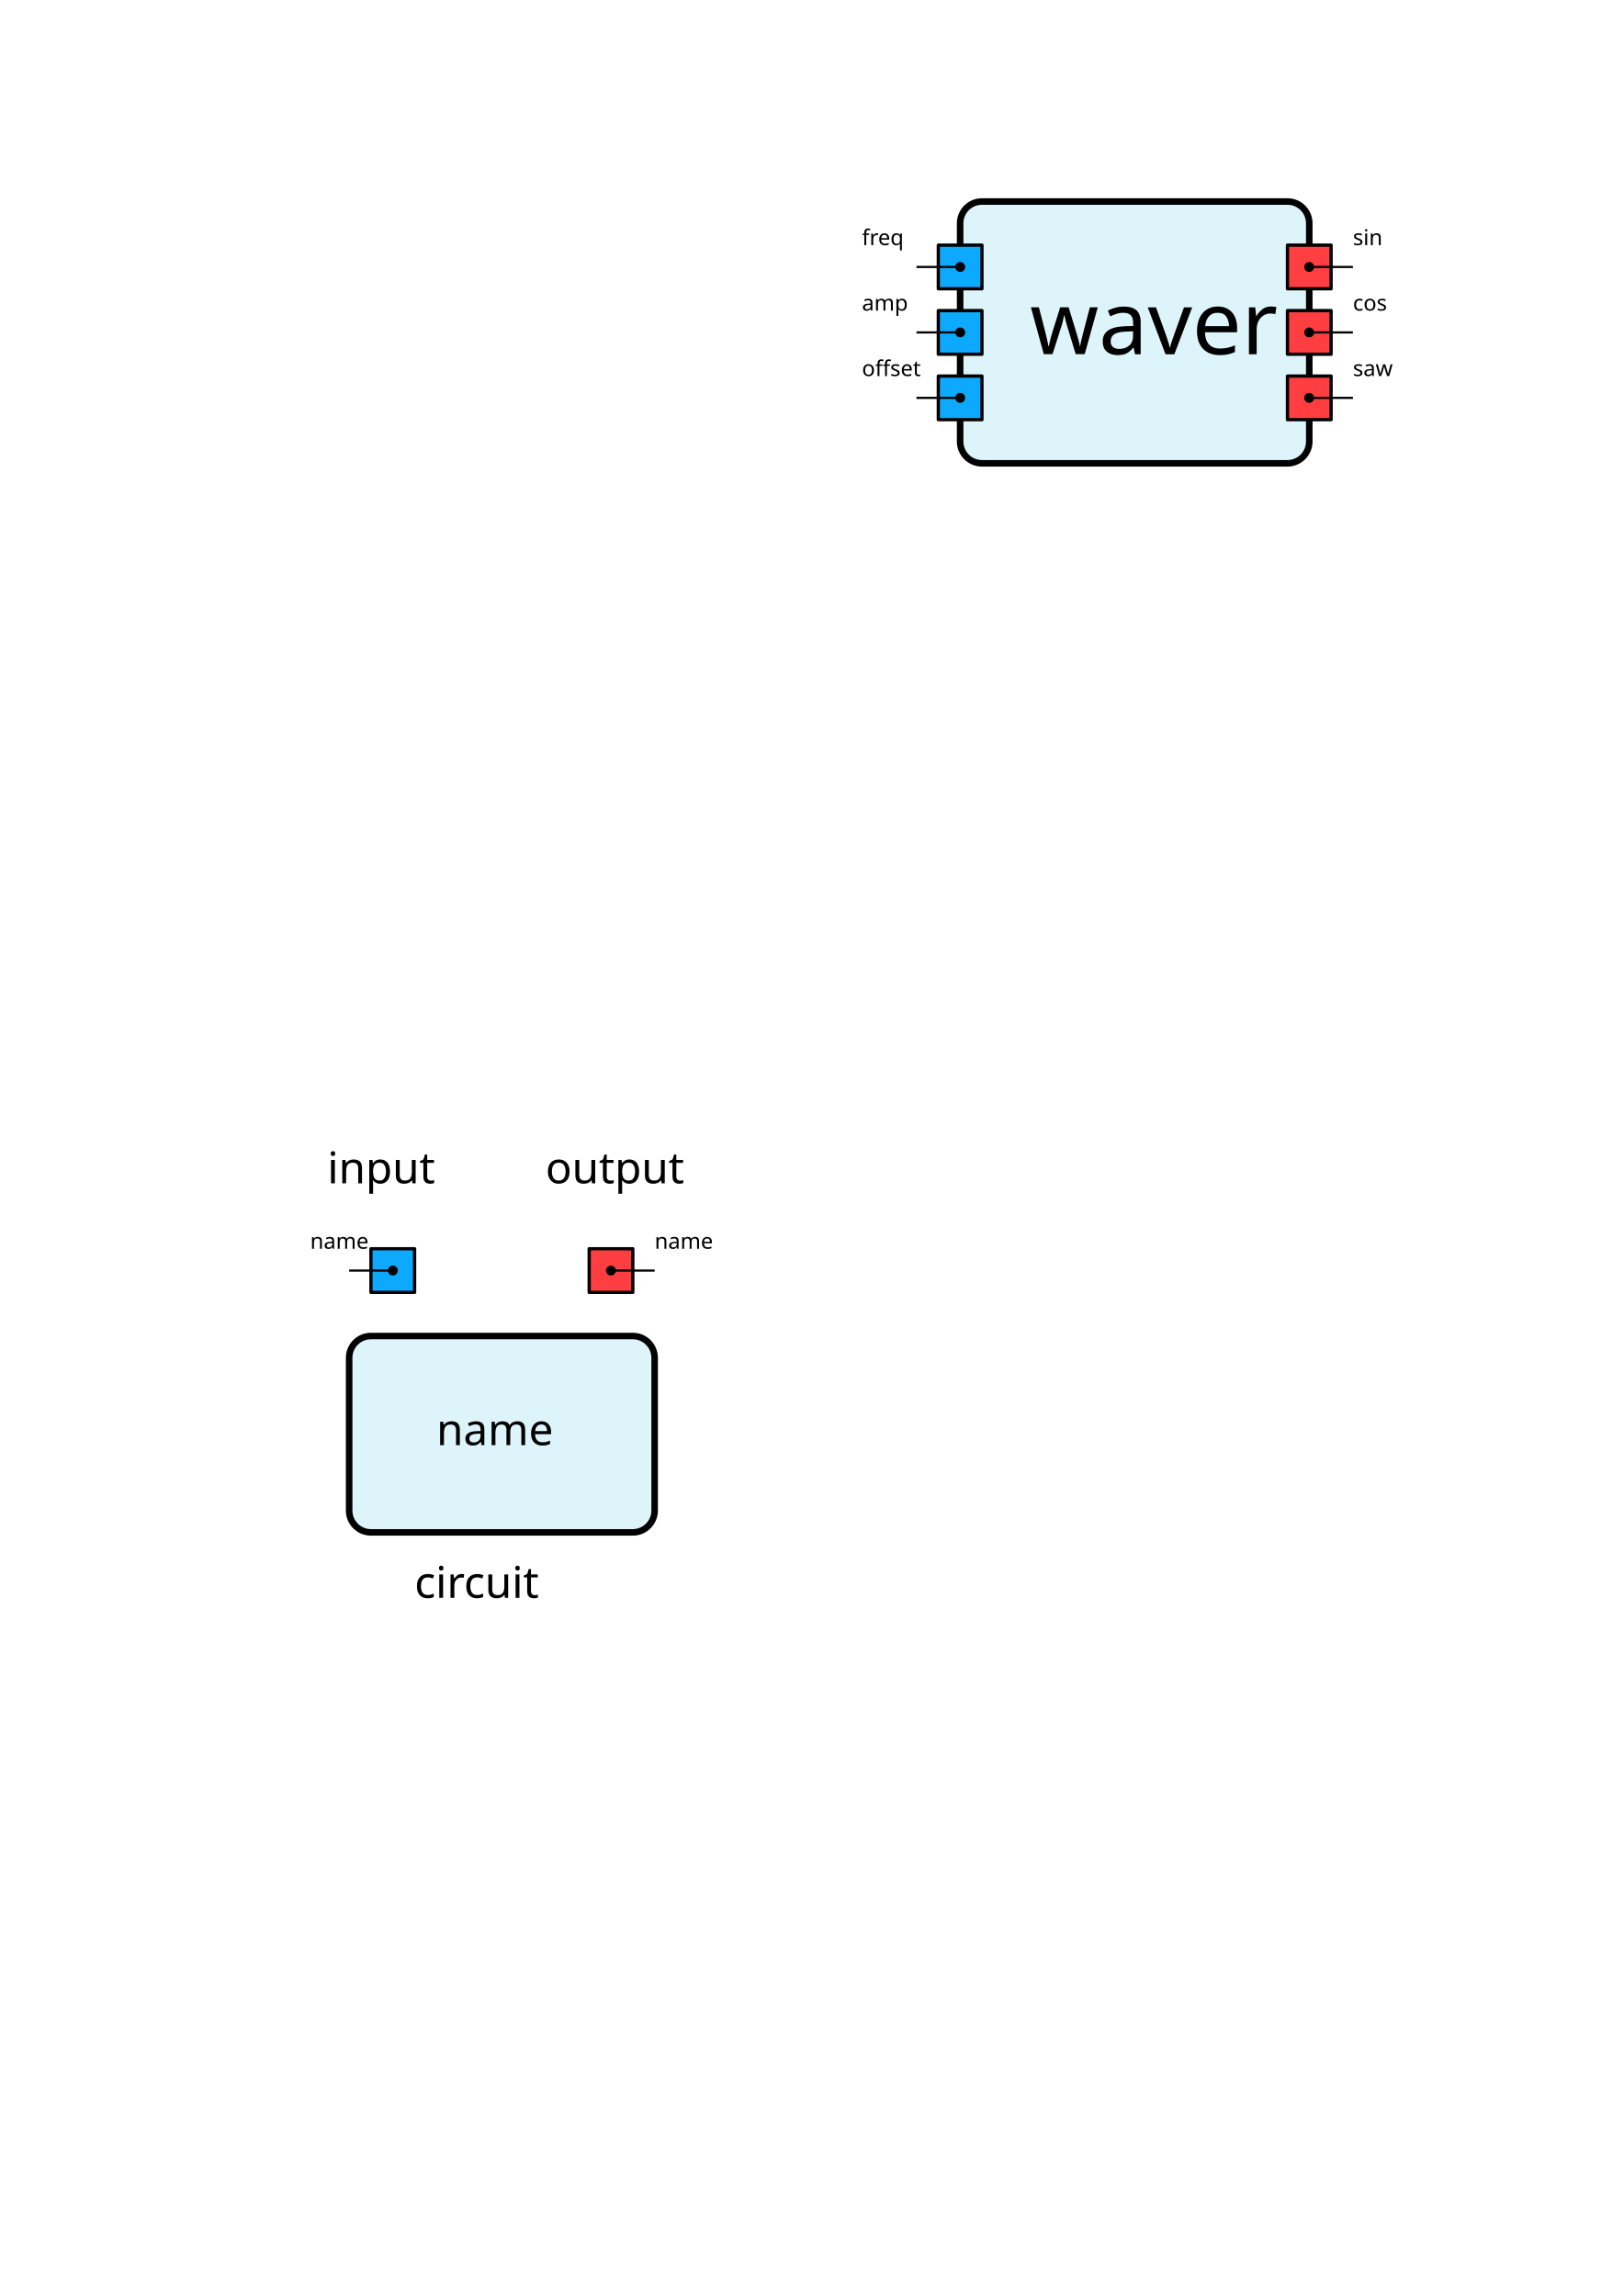
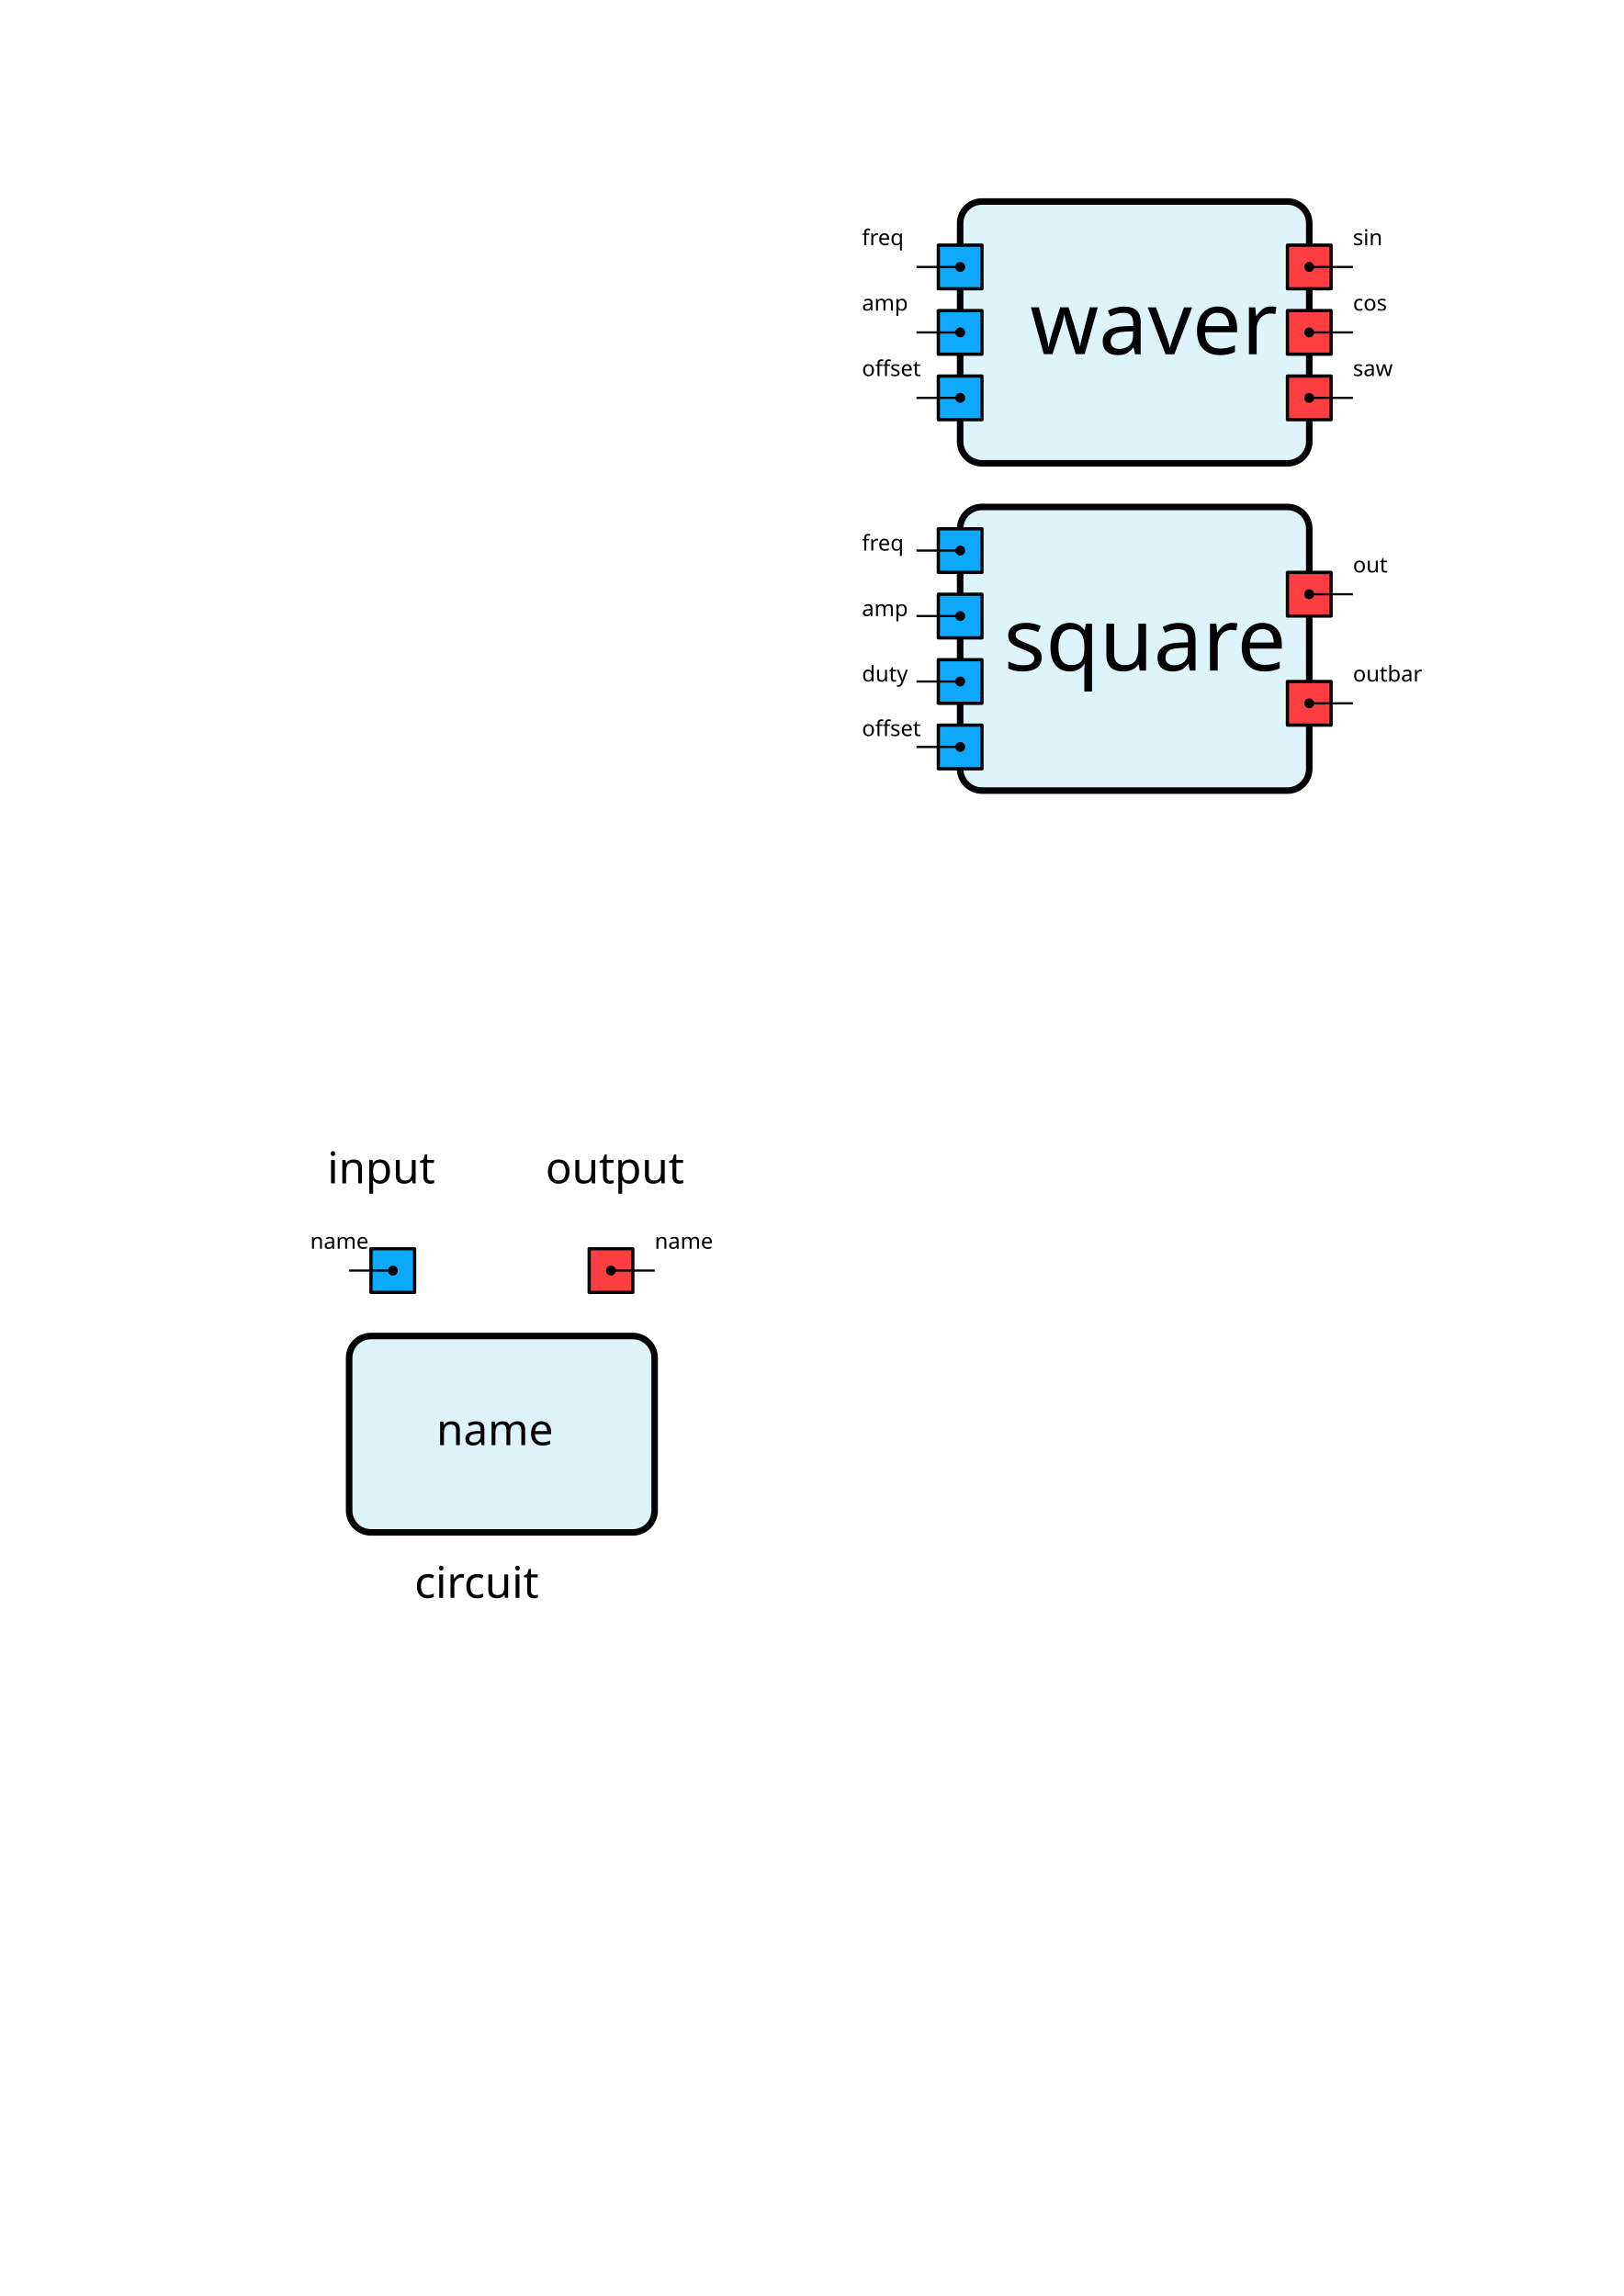
<svg xmlns="http://www.w3.org/2000/svg" width="744.094" height="1052.362" id="svg2" version="1.1">
  <defs id="defs4">
    <marker orient="auto" refY="0.0" refX="0.0" id="DotM" style="overflow:visible">
      <path id="path3905" d="M -2.5,-1.0 C -2.5,1.76 -4.74,4.0 -7.5,4.0 C -10.26,4.0 -12.5,1.76 -12.5,-1.0 C -12.5,-3.76 -10.26,-6.0 -7.5,-6.0 C -4.74,-6.0 -2.5,-3.76 -2.5,-1.0 z " style="fill-rule:evenodd;stroke:#000000;stroke-width:1.0pt;marker-start:none;marker-end:none" transform="scale(0.4) translate(7.4, 1)" />
    </marker>
    <marker orient="auto" refY="0" refX="0" id="DotM-7" style="overflow:visible">
      <path id="path3905-0" d="m -2.5,-1 c 0,2.76 -2.24,5 -5,5 -2.76,0 -5,-2.24 -5,-5 0,-2.76 2.24,-5 5,-5 2.76,0 5,2.24 5,5 z" style="fill-rule:evenodd;stroke:#000000;stroke-width:1pt;marker-start:none;marker-end:none" transform="matrix(0.4,0,0,0.4,2.96,0.4)" />
    </marker>
    <marker orient="auto" refY="0" refX="0" id="DotM-5" style="overflow:visible">
      <path id="path3905-1" d="m -2.5,-1 c 0,2.76 -2.24,5 -5,5 -2.76,0 -5,-2.24 -5,-5 0,-2.76 2.24,-5 5,-5 2.76,0 5,2.24 5,5 z" style="fill-rule:evenodd;stroke:#000000;stroke-width:1pt;marker-start:none;marker-end:none" transform="matrix(0.4,0,0,0.4,2.96,0.4)" />
    </marker>
    <marker orient="auto" refY="0" refX="0" id="marker4366" style="overflow:visible">
      <path id="path4368" d="m -2.5,-1 c 0,2.76 -2.24,5 -5,5 -2.76,0 -5,-2.24 -5,-5 0,-2.76 2.24,-5 5,-5 2.76,0 5,2.24 5,5 z" style="fill-rule:evenodd;stroke:#000000;stroke-width:1pt;marker-start:none;marker-end:none" transform="matrix(0.4,0,0,0.4,2.96,0.4)" />
    </marker>
    <marker orient="auto" refY="0" refX="0" id="DotM-8" style="overflow:visible">
      <path id="path3905-9" d="m -2.5,-1 c 0,2.76 -2.24,5 -5,5 -2.76,0 -5,-2.24 -5,-5 0,-2.76 2.24,-5 5,-5 2.76,0 5,2.24 5,5 z" style="fill-rule:evenodd;stroke:#000000;stroke-width:1pt;marker-start:none;marker-end:none" transform="matrix(0.4,0,0,0.4,2.96,0.4)" />
    </marker>
    <marker orient="auto" refY="0" refX="0" id="marker4366-1" style="overflow:visible">
      <path id="path4368-6" d="m -2.5,-1 c 0,2.76 -2.24,5 -5,5 -2.76,0 -5,-2.24 -5,-5 0,-2.76 2.24,-5 5,-5 2.76,0 5,2.24 5,5 z" style="fill-rule:evenodd;stroke:#000000;stroke-width:1pt;marker-start:none;marker-end:none" transform="matrix(0.4,0,0,0.4,2.96,0.4)" />
    </marker>
    <marker orient="auto" refY="0" refX="0" id="DotM-3" style="overflow:visible">
      <path id="path3905-7" d="m -2.5,-1 c 0,2.76 -2.24,5 -5,5 -2.76,0 -5,-2.24 -5,-5 0,-2.76 2.24,-5 5,-5 2.76,0 5,2.24 5,5 z" style="fill-rule:evenodd;stroke:#000000;stroke-width:1pt;marker-start:none;marker-end:none" transform="matrix(0.4,0,0,0.4,2.96,0.4)" />
    </marker>
    <marker orient="auto" refY="0" refX="0" id="DotM-1" style="overflow:visible">
      <path id="path3905-2" d="m -2.5,-1 c 0,2.76 -2.24,5 -5,5 -2.76,0 -5,-2.24 -5,-5 0,-2.76 2.24,-5 5,-5 2.76,0 5,2.24 5,5 z" style="fill-rule:evenodd;stroke:#000000;stroke-width:1pt;marker-start:none;marker-end:none" transform="matrix(0.4,0,0,0.4,2.96,0.4)" />
+     </marker>
+     <marker orient="auto" refY="0" refX="0" id="DotM-73" style="overflow:visible">
+       <path id="path3905-4" d="m -2.5,-1 c 0,2.76 -2.24,5 -5,5 -2.76,0 -5,-2.24 -5,-5 0,-2.76 2.24,-5 5,-5 2.76,0 5,2.24 5,5 z" style="fill-rule:evenodd;stroke:#000000;stroke-width:1pt;marker-start:none;marker-end:none" transform="matrix(0.4,0,0,0.4,2.96,0.4)" />
+     </marker>
+     <marker orient="auto" refY="0" refX="0" id="marker3063" style="overflow:visible">
+       <path id="path3065" d="m -2.5,-1 c 0,2.76 -2.24,5 -5,5 -2.76,0 -5,-2.24 -5,-5 0,-2.76 2.24,-5 5,-5 2.76,0 5,2.24 5,5 z" style="fill-rule:evenodd;stroke:#000000;stroke-width:1pt;marker-start:none;marker-end:none" transform="matrix(0.4,0,0,0.4,2.96,0.4)" />
+     </marker>
+     <marker orient="auto" refY="0" refX="0" id="marker3067" style="overflow:visible">
+       <path id="path3069" d="m -2.5,-1 c 0,2.76 -2.24,5 -5,5 -2.76,0 -5,-2.24 -5,-5 0,-2.76 2.24,-5 5,-5 2.76,0 5,2.24 5,5 z" style="fill-rule:evenodd;stroke:#000000;stroke-width:1pt;marker-start:none;marker-end:none" transform="matrix(0.4,0,0,0.4,2.96,0.4)" />
+     </marker>
+     <marker orient="auto" refY="0" refX="0" id="marker3071" style="overflow:visible">
+       <path id="path3073" d="m -2.5,-1 c 0,2.76 -2.24,5 -5,5 -2.76,0 -5,-2.24 -5,-5 0,-2.76 2.24,-5 5,-5 2.76,0 5,2.24 5,5 z" style="fill-rule:evenodd;stroke:#000000;stroke-width:1pt;marker-start:none;marker-end:none" transform="matrix(0.4,0,0,0.4,2.96,0.4)" />
+     </marker>
+     <marker orient="auto" refY="0" refX="0" id="marker3075" style="overflow:visible">
+       <path id="path3077" d="m -2.5,-1 c 0,2.76 -2.24,5 -5,5 -2.76,0 -5,-2.24 -5,-5 0,-2.76 2.24,-5 5,-5 2.76,0 5,2.24 5,5 z" style="fill-rule:evenodd;stroke:#000000;stroke-width:1pt;marker-start:none;marker-end:none" transform="matrix(0.4,0,0,0.4,2.96,0.4)" />
+     </marker>
+     <marker orient="auto" refY="0" refX="0" id="marker3079" style="overflow:visible">
+       <path id="path3081" d="m -2.5,-1 c 0,2.76 -2.24,5 -5,5 -2.76,0 -5,-2.24 -5,-5 0,-2.76 2.24,-5 5,-5 2.76,0 5,2.24 5,5 z" style="fill-rule:evenodd;stroke:#000000;stroke-width:1pt;marker-start:none;marker-end:none" transform="matrix(0.4,0,0,0.4,2.96,0.4)" />
+     </marker>
+     <marker orient="auto" refY="0" refX="0" id="DotM-4" style="overflow:visible">
+       <path id="path3905-26" d="m -2.5,-1 c 0,2.76 -2.24,5 -5,5 -2.76,0 -5,-2.24 -5,-5 0,-2.76 2.24,-5 5,-5 2.76,0 5,2.24 5,5 z" style="fill-rule:evenodd;stroke:#000000;stroke-width:1pt;marker-start:none;marker-end:none" transform="matrix(0.4,0,0,0.4,2.96,0.4)" />
+     </marker>
+     <marker orient="auto" refY="0" refX="0" id="DotM-74" style="overflow:visible">
+       <path id="path3905-42" d="m -2.5,-1 c 0,2.76 -2.24,5 -5,5 -2.76,0 -5,-2.24 -5,-5 0,-2.76 2.24,-5 5,-5 2.76,0 5,2.24 5,5 z" style="fill-rule:evenodd;stroke:#000000;stroke-width:1pt;marker-start:none;marker-end:none" transform="matrix(0.4,0,0,0.4,2.96,0.4)" />
    </marker>
  </defs>
  <g id="layer1">
    <text xml:space="preserve" style="font-size:20px;font-style:normal;font-variant:normal;font-weight:normal;font-stretch:normal;line-height:125%;letter-spacing:0px;word-spacing:0px;fill:#000000;fill-opacity:1;stroke:none;font-family:Ubuntu Mono;-inkscape-font-specification:Ubuntu Mono" x="150" y="542.362" id="text3802">
      <tspan id="tspan3804" x="150" y="542.362">input</tspan>
    </text>
    <text xml:space="preserve" style="font-size:20px;font-style:normal;font-variant:normal;font-weight:normal;font-stretch:normal;line-height:125%;letter-spacing:0px;word-spacing:0px;fill:#000000;fill-opacity:1;stroke:none;font-family:Ubuntu Mono;-inkscape-font-specification:Ubuntu Mono" x="250" y="542.362" id="text3802-0">
      <tspan id="tspan3804-1" x="250" y="542.362">output</tspan>
    </text>
    <text xml:space="preserve" style="font-size:10px;font-style:normal;font-variant:normal;font-weight:normal;font-stretch:normal;line-height:125%;letter-spacing:0px;word-spacing:0px;fill:#000000;fill-opacity:1;stroke:none;font-family:Ubuntu Mono;-inkscape-font-specification:Ubuntu Mono" x="142.143" y="572.362" id="text3827">
      <tspan id="tspan3829" x="142.143" y="572.362">name</tspan>
    </text>
    <text xml:space="preserve" style="font-size:10px;font-style:normal;font-variant:normal;font-weight:normal;font-stretch:normal;line-height:125%;letter-spacing:0px;word-spacing:0px;fill:#000000;fill-opacity:1;stroke:none;font-family:Ubuntu Mono;-inkscape-font-specification:Ubuntu Mono" x="300" y="572.362" id="text3831">
      <tspan id="tspan3833" x="300" y="572.362">name</tspan>
    </text>
    <g id="g4307">
      <rect y="572.362" x="270" height="20" width="20" id="rect3006-1" style="fill:#ff3e42;fill-opacity:1;stroke:#000000;stroke-width:1.5;stroke-linecap:round;stroke-linejoin:round;stroke-miterlimit:4;stroke-opacity:1;stroke-dasharray:none;stroke-dashoffset:0" />
      <path id="path3835" d="m 280,582.362 20,0" style="fill:none;stroke:#000000;stroke-width:1px;stroke-linecap:butt;stroke-linejoin:miter;stroke-opacity:1;marker-start:url(#DotM)" />
    </g>
    <g id="g4311">
      <rect y="572.362" x="170" height="20" width="20" id="rect3006" style="fill:#0ca9ff;stroke:#000000;stroke-width:1.5;stroke-linecap:round;stroke-linejoin:round;stroke-miterlimit:4;stroke-opacity:1;stroke-dasharray:none;stroke-dashoffset:0;fill-opacity:1" />
      <path id="path3835-5" d="m 180,582.362 -20,0" style="fill:none;stroke:#000000;stroke-width:1px;stroke-linecap:butt;stroke-linejoin:miter;stroke-opacity:1;marker-start:url(#DotM)" />
    </g>
    <rect style="fill:#00adde;fill-opacity:0.132;stroke:#000000;stroke-width:3;stroke-linecap:round;stroke-linejoin:round;stroke-miterlimit:4;stroke-opacity:1;stroke-dasharray:none;stroke-dashoffset:0" id="rect4305" width="140" height="90" x="160" y="612.362" rx="10" ry="10" />
    <text xml:space="preserve" style="font-size:20px;font-style:normal;font-variant:normal;font-weight:normal;font-stretch:normal;line-height:125%;letter-spacing:0px;word-spacing:0px;fill:#000000;fill-opacity:1;stroke:none;font-family:Ubuntu Mono;-inkscape-font-specification:Ubuntu Mono" x="190" y="732.362" id="text3802-8">
      <tspan id="tspan3804-6" x="190" y="732.362">circuit</tspan>
    </text>
    <rect style="fill:#00adde;fill-opacity:0.132;stroke:#000000;stroke-width:3;stroke-linecap:round;stroke-linejoin:round;stroke-miterlimit:4;stroke-opacity:1;stroke-dasharray:none;stroke-dashoffset:0" id="rect4305-6" width="160" height="120" x="440" y="92.362" rx="10" ry="10" />
    <text xml:space="preserve" style="font-size:10px;font-style:normal;font-variant:normal;font-weight:normal;font-stretch:normal;line-height:125%;letter-spacing:0px;word-spacing:0px;fill:#000000;fill-opacity:1;stroke:none;font-family:Ubuntu Mono;-inkscape-font-specification:Ubuntu Mono" x="395" y="112.362" id="text3827-2">
      <tspan id="tspan3829-9" x="395" y="112.362">freq</tspan>
    </text>
    <text xml:space="preserve" style="font-size:10px;font-style:normal;font-variant:normal;font-weight:normal;font-stretch:normal;line-height:125%;letter-spacing:0px;word-spacing:0px;fill:#000000;fill-opacity:1;stroke:none;font-family:Ubuntu Mono;-inkscape-font-specification:Ubuntu Mono" x="620" y="112.362" id="text3831-0">
      <tspan id="tspan3833-7" x="620" y="112.362">sin</tspan>
    </text>
    <g transform="translate(320,-460)" id="g4307-1">
      <rect y="572.362" x="270" height="20" width="20" id="rect3006-1-1" style="fill:#ff3e42;fill-opacity:1;stroke:#000000;stroke-width:1.5;stroke-linecap:round;stroke-linejoin:round;stroke-miterlimit:4;stroke-opacity:1;stroke-dasharray:none;stroke-dashoffset:0" />
      <path id="path3835-0" d="m 280,582.362 20,0" style="fill:none;stroke:#000000;stroke-width:1px;stroke-linecap:butt;stroke-linejoin:miter;stroke-opacity:1;marker-start:url(#DotM)" />
    </g>
    <g transform="translate(260,-460)" id="g4311-0">
      <rect y="572.362" x="170" height="20" width="20" id="rect3006-0" style="fill:#0ca9ff;fill-opacity:1;stroke:#000000;stroke-width:1.5;stroke-linecap:round;stroke-linejoin:round;stroke-miterlimit:4;stroke-opacity:1;stroke-dasharray:none;stroke-dashoffset:0" />
      <path id="path3835-5-8" d="m 180,582.362 -20,0" style="fill:none;stroke:#000000;stroke-width:1px;stroke-linecap:butt;stroke-linejoin:miter;stroke-opacity:1;marker-start:url(#DotM)" />
    </g>
    <text xml:space="preserve" style="font-size:10px;font-style:normal;font-variant:normal;font-weight:normal;font-stretch:normal;line-height:125%;letter-spacing:0px;word-spacing:0px;fill:#000000;fill-opacity:1;stroke:none;font-family:Ubuntu Mono;-inkscape-font-specification:Ubuntu Mono" x="395" y="142.362" id="text3827-7">
      <tspan id="tspan3829-4" x="395" y="142.362">amp</tspan>
    </text>
    <text xml:space="preserve" style="font-size:10px;font-style:normal;font-variant:normal;font-weight:normal;font-stretch:normal;line-height:125%;letter-spacing:0px;word-spacing:0px;fill:#000000;fill-opacity:1;stroke:none;font-family:Ubuntu Mono;-inkscape-font-specification:Ubuntu Mono" x="620" y="142.362" id="text3831-8">
      <tspan id="tspan3833-0" x="620" y="142.362">cos</tspan>
    </text>
    <g transform="translate(320,-430)" id="g4307-11">
      <rect y="572.362" x="270" height="20" width="20" id="rect3006-1-4" style="fill:#ff3e42;fill-opacity:1;stroke:#000000;stroke-width:1.5;stroke-linecap:round;stroke-linejoin:round;stroke-miterlimit:4;stroke-opacity:1;stroke-dasharray:none;stroke-dashoffset:0" />
      <path id="path3835-6" d="m 280,582.362 20,0" style="fill:none;stroke:#000000;stroke-width:1px;stroke-linecap:butt;stroke-linejoin:miter;stroke-opacity:1;marker-start:url(#DotM)" />
    </g>
    <g transform="translate(260,-430)" id="g4311-5">
      <rect y="572.362" x="170" height="20" width="20" id="rect3006-6" style="fill:#0ca9ff;fill-opacity:1;stroke:#000000;stroke-width:1.5;stroke-linecap:round;stroke-linejoin:round;stroke-miterlimit:4;stroke-opacity:1;stroke-dasharray:none;stroke-dashoffset:0" />
      <path id="path3835-5-84" d="m 180,582.362 -20,0" style="fill:none;stroke:#000000;stroke-width:1px;stroke-linecap:butt;stroke-linejoin:miter;stroke-opacity:1;marker-start:url(#DotM)" />
    </g>
    <text xml:space="preserve" style="font-size:10px;font-style:normal;font-variant:normal;font-weight:normal;font-stretch:normal;line-height:125%;letter-spacing:0px;word-spacing:0px;fill:#000000;fill-opacity:1;stroke:none;font-family:Ubuntu Mono;-inkscape-font-specification:Ubuntu Mono" x="395" y="172.362" id="text3827-7-7">
      <tspan id="tspan3829-4-2" x="395" y="172.362">offset</tspan>
    </text>
    <g transform="translate(260,-400)" id="g4311-5-9">
      <rect y="572.362" x="170" height="20" width="20" id="rect3006-6-1" style="fill:#0ca9ff;fill-opacity:1;stroke:#000000;stroke-width:1.5;stroke-linecap:round;stroke-linejoin:round;stroke-miterlimit:4;stroke-opacity:1;stroke-dasharray:none;stroke-dashoffset:0" />
      <path id="path3835-5-84-5" d="m 180,582.362 -20,0" style="fill:none;stroke:#000000;stroke-width:1px;stroke-linecap:butt;stroke-linejoin:miter;stroke-opacity:1;marker-start:url(#DotM)" />
    </g>
    <text xml:space="preserve" style="font-size:10px;font-style:normal;font-variant:normal;font-weight:normal;font-stretch:normal;line-height:125%;letter-spacing:0px;word-spacing:0px;fill:#000000;fill-opacity:1;stroke:none;font-family:Ubuntu Mono;-inkscape-font-specification:Ubuntu Mono" x="620" y="172.362" id="text3831-8-7">
      <tspan id="tspan3833-0-0" x="620" y="172.362">saw</tspan>
    </text>
    <g transform="translate(320,-400)" id="g4307-11-2">
      <rect y="572.362" x="270" height="20" width="20" id="rect3006-1-4-2" style="fill:#ff3e42;fill-opacity:1;stroke:#000000;stroke-width:1.5;stroke-linecap:round;stroke-linejoin:round;stroke-miterlimit:4;stroke-opacity:1;stroke-dasharray:none;stroke-dashoffset:0" />
      <path id="path3835-6-9" d="m 280,582.362 20,0" style="fill:none;stroke:#000000;stroke-width:1px;stroke-linecap:butt;stroke-linejoin:miter;stroke-opacity:1;marker-start:url(#DotM)" />
    </g>
    <text xml:space="preserve" style="font-size:20px;font-style:normal;font-variant:normal;font-weight:normal;font-stretch:normal;line-height:125%;letter-spacing:0px;word-spacing:0px;fill:#000000;fill-opacity:1;stroke:none;font-family:Ubuntu Mono;-inkscape-font-specification:Ubuntu Mono" x="200" y="662.362" id="text3802-0-6">
      <tspan id="tspan3804-1-2" x="200" y="662.362">name</tspan>
    </text>
    <text xml:space="preserve" style="font-size:40.079px;font-style:normal;font-variant:normal;font-weight:normal;font-stretch:normal;line-height:125%;letter-spacing:0px;word-spacing:0px;fill:#000000;fill-opacity:1;stroke:none;font-family:Ubuntu Mono;-inkscape-font-specification:Ubuntu Mono" x="472" y="162.362" id="text3802-0-6-8">
      <tspan id="tspan3804-1-2-9" x="472" y="162.362">waver</tspan>
    </text>
+     <rect style="fill:#00adde;fill-opacity:0.132;stroke:#000000;stroke-width:3;stroke-linecap:round;stroke-linejoin:round;stroke-miterlimit:4;stroke-opacity:1;stroke-dasharray:none;stroke-dashoffset:0" id="rect4305-6-6" width="160" height="130" x="440" y="232.362" rx="10" ry="10" />
+     <text xml:space="preserve" style="font-size:10px;font-style:normal;font-variant:normal;font-weight:normal;font-stretch:normal;line-height:125%;letter-spacing:0px;word-spacing:0px;fill:#000000;fill-opacity:1;stroke:none;font-family:Ubuntu Mono;-inkscape-font-specification:Ubuntu Mono" x="395" y="252.362" id="text3827-2-0">
+       <tspan id="tspan3829-9-4" x="395" y="252.362">freq</tspan>
+     </text>
+     <g transform="translate(260,-330)" id="g4311-0-6">
+       <rect y="572.362" x="170" height="20" width="20" id="rect3006-0-4" style="fill:#0ca9ff;fill-opacity:1;stroke:#000000;stroke-width:1.5;stroke-linecap:round;stroke-linejoin:round;stroke-miterlimit:4;stroke-opacity:1;stroke-dasharray:none;stroke-dashoffset:0" />
+       <path id="path3835-5-8-5" d="m 180,582.362 -20,0" style="fill:none;stroke:#000000;stroke-width:1px;stroke-linecap:butt;stroke-linejoin:miter;stroke-opacity:1;marker-start:url(#DotM)" />
+     </g>
+     <text xml:space="preserve" style="font-size:10px;font-style:normal;font-variant:normal;font-weight:normal;font-stretch:normal;line-height:125%;letter-spacing:0px;word-spacing:0px;fill:#000000;fill-opacity:1;stroke:none;font-family:Ubuntu Mono;-inkscape-font-specification:Ubuntu Mono" x="395" y="282.362" id="text3827-7-6">
+       <tspan id="tspan3829-4-7" x="395" y="282.362">amp</tspan>
+     </text>
+     <text xml:space="preserve" style="font-size:10px;font-style:normal;font-variant:normal;font-weight:normal;font-stretch:normal;line-height:125%;letter-spacing:0px;word-spacing:0px;fill:#000000;fill-opacity:1;stroke:none;font-family:Ubuntu Mono;-inkscape-font-specification:Ubuntu Mono" x="620" y="262.362" id="text3831-8-5">
+       <tspan id="tspan3833-0-5" x="620" y="262.362">out</tspan>
+     </text>
+     <g transform="translate(320,-310)" id="g4307-11-1">
+       <rect y="572.362" x="270" height="20" width="20" id="rect3006-1-4-6" style="fill:#ff3e42;fill-opacity:1;stroke:#000000;stroke-width:1.5;stroke-linecap:round;stroke-linejoin:round;stroke-miterlimit:4;stroke-opacity:1;stroke-dasharray:none;stroke-dashoffset:0" />
+       <path id="path3835-6-7" d="m 280,582.362 20,0" style="fill:none;stroke:#000000;stroke-width:1px;stroke-linecap:butt;stroke-linejoin:miter;stroke-opacity:1;marker-start:url(#DotM)" />
+     </g>
+     <g transform="translate(260,-300)" id="g4311-5-3">
+       <rect y="572.362" x="170" height="20" width="20" id="rect3006-6-3" style="fill:#0ca9ff;fill-opacity:1;stroke:#000000;stroke-width:1.5;stroke-linecap:round;stroke-linejoin:round;stroke-miterlimit:4;stroke-opacity:1;stroke-dasharray:none;stroke-dashoffset:0" />
+       <path id="path3835-5-84-7" d="m 180,582.362 -20,0" style="fill:none;stroke:#000000;stroke-width:1px;stroke-linecap:butt;stroke-linejoin:miter;stroke-opacity:1;marker-start:url(#DotM)" />
+     </g>
+     <text xml:space="preserve" style="font-size:10px;font-style:normal;font-variant:normal;font-weight:normal;font-stretch:normal;line-height:125%;letter-spacing:0px;word-spacing:0px;fill:#000000;fill-opacity:1;stroke:none;font-family:Ubuntu Mono;-inkscape-font-specification:Ubuntu Mono" x="395" y="337.362" id="text3827-7-7-8">
+       <tspan id="tspan3829-4-2-5" x="395" y="337.362">offset</tspan>
+     </text>
+     <g transform="translate(260,-240)" id="g4311-5-9-5">
+       <rect y="572.362" x="170" height="20" width="20" id="rect3006-6-1-3" style="fill:#0ca9ff;fill-opacity:1;stroke:#000000;stroke-width:1.5;stroke-linecap:round;stroke-linejoin:round;stroke-miterlimit:4;stroke-opacity:1;stroke-dasharray:none;stroke-dashoffset:0" />
+       <path id="path3835-5-84-5-4" d="m 180,582.362 -20,0" style="fill:none;stroke:#000000;stroke-width:1px;stroke-linecap:butt;stroke-linejoin:miter;stroke-opacity:1;marker-start:url(#DotM)" />
+     </g>
+     <text xml:space="preserve" style="font-size:40.079px;font-style:normal;font-variant:normal;font-weight:normal;font-stretch:normal;line-height:125%;letter-spacing:0px;word-spacing:0px;fill:#000000;fill-opacity:1;stroke:none;font-family:Ubuntu Mono;-inkscape-font-specification:Ubuntu Mono" x="460" y="307.362" id="text3802-0-6-8-0">
+       <tspan id="tspan3804-1-2-9-8" x="460" y="307.362">square</tspan>
+     </text>
+     <text xml:space="preserve" style="font-size:10px;font-style:normal;font-variant:normal;font-weight:normal;font-stretch:normal;line-height:125%;letter-spacing:0px;word-spacing:0px;fill:#000000;fill-opacity:1;stroke:none;font-family:Ubuntu Mono;-inkscape-font-specification:Ubuntu Mono" x="620" y="312.362" id="text3831-8-5-7">
+       <tspan id="tspan3833-0-5-5" x="620" y="312.362">outbar</tspan>
+     </text>
+     <g transform="translate(320,-260)" id="g4307-11-1-0">
+       <rect y="572.362" x="270" height="20" width="20" id="rect3006-1-4-6-9" style="fill:#ff3e42;fill-opacity:1;stroke:#000000;stroke-width:1.5;stroke-linecap:round;stroke-linejoin:round;stroke-miterlimit:4;stroke-opacity:1;stroke-dasharray:none;stroke-dashoffset:0" />
+       <path id="path3835-6-7-7" d="m 280,582.362 20,0" style="fill:none;stroke:#000000;stroke-width:1px;stroke-linecap:butt;stroke-linejoin:miter;stroke-opacity:1;marker-start:url(#DotM)" />
+     </g>
+     <text xml:space="preserve" style="font-size:10px;font-style:normal;font-variant:normal;font-weight:normal;font-stretch:normal;line-height:125%;letter-spacing:0px;word-spacing:0px;fill:#000000;fill-opacity:1;stroke:none;font-family:Ubuntu Mono;-inkscape-font-specification:Ubuntu Mono" x="395" y="312.362" id="text3827-7-6-3">
+       <tspan id="tspan3829-4-7-7" x="395" y="312.362">duty</tspan>
+     </text>
+     <g transform="translate(260,-270)" id="g4311-5-3-0">
+       <rect y="572.362" x="170" height="20" width="20" id="rect3006-6-3-8" style="fill:#0ca9ff;fill-opacity:1;stroke:#000000;stroke-width:1.5;stroke-linecap:round;stroke-linejoin:round;stroke-miterlimit:4;stroke-opacity:1;stroke-dasharray:none;stroke-dashoffset:0" />
+       <path id="path3835-5-84-7-5" d="m 180,582.362 -20,0" style="fill:none;stroke:#000000;stroke-width:1px;stroke-linecap:butt;stroke-linejoin:miter;stroke-opacity:1;marker-start:url(#DotM)" />
+     </g>
  </g>
</svg>
